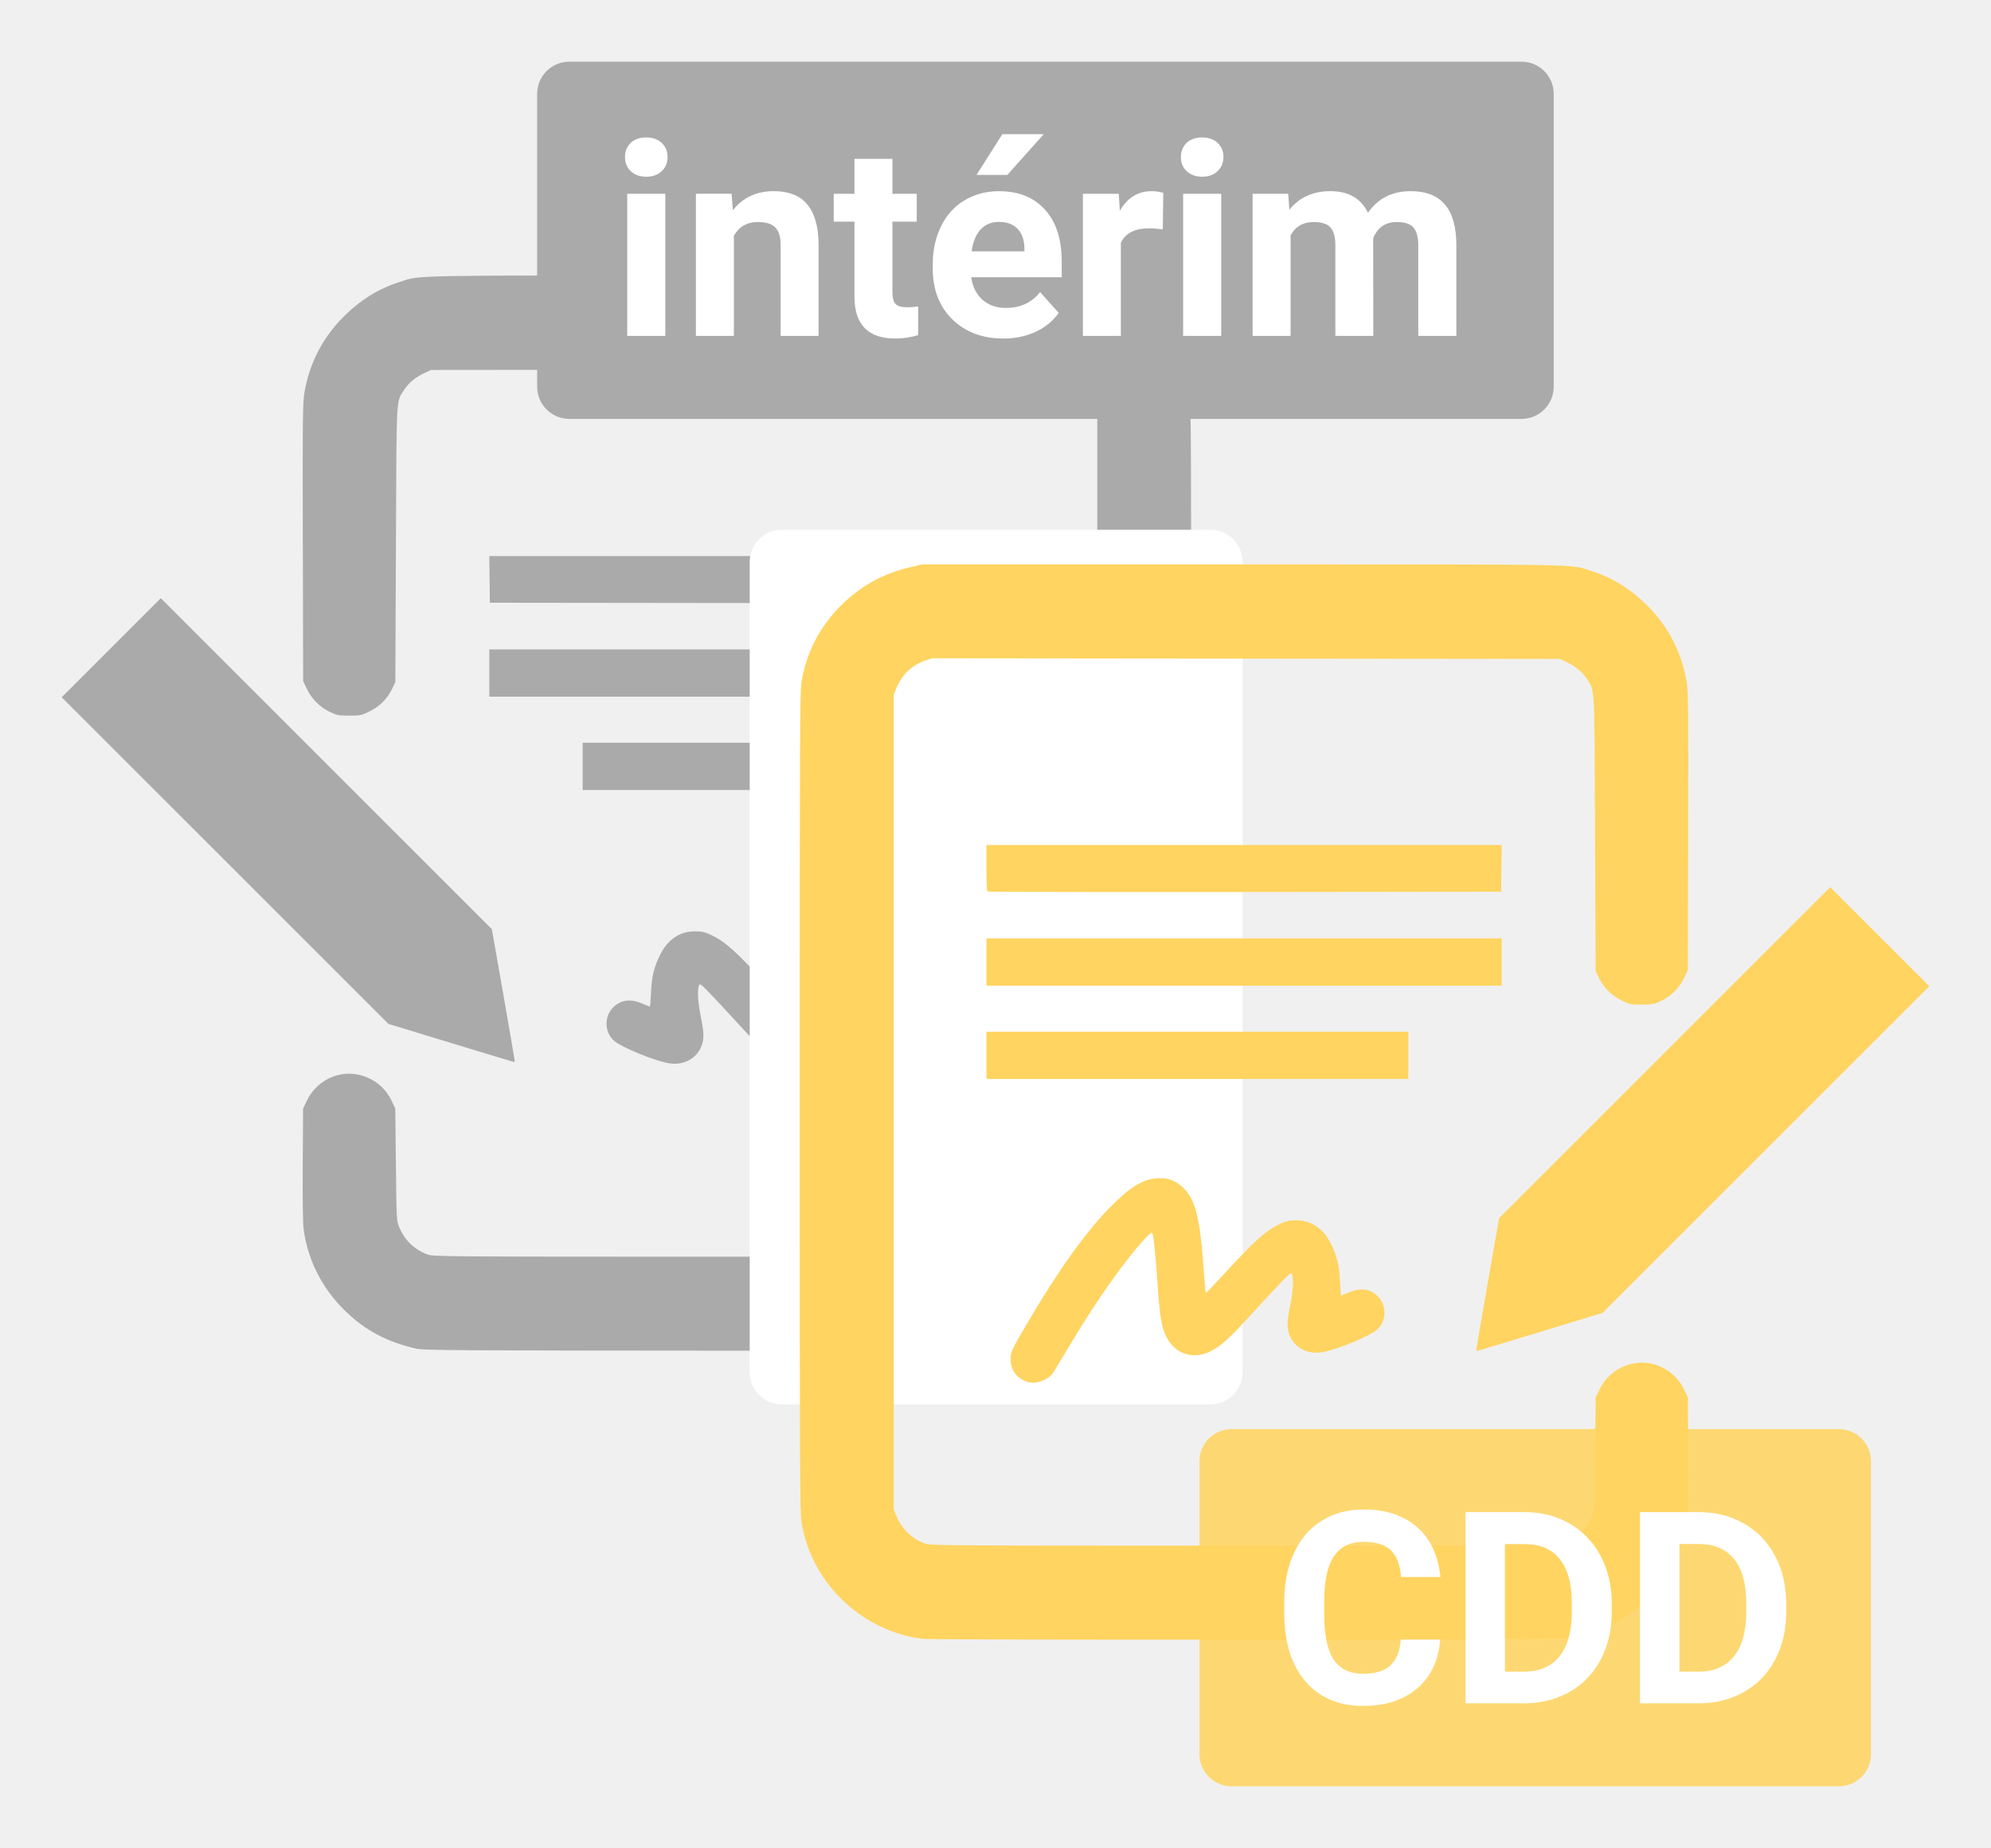
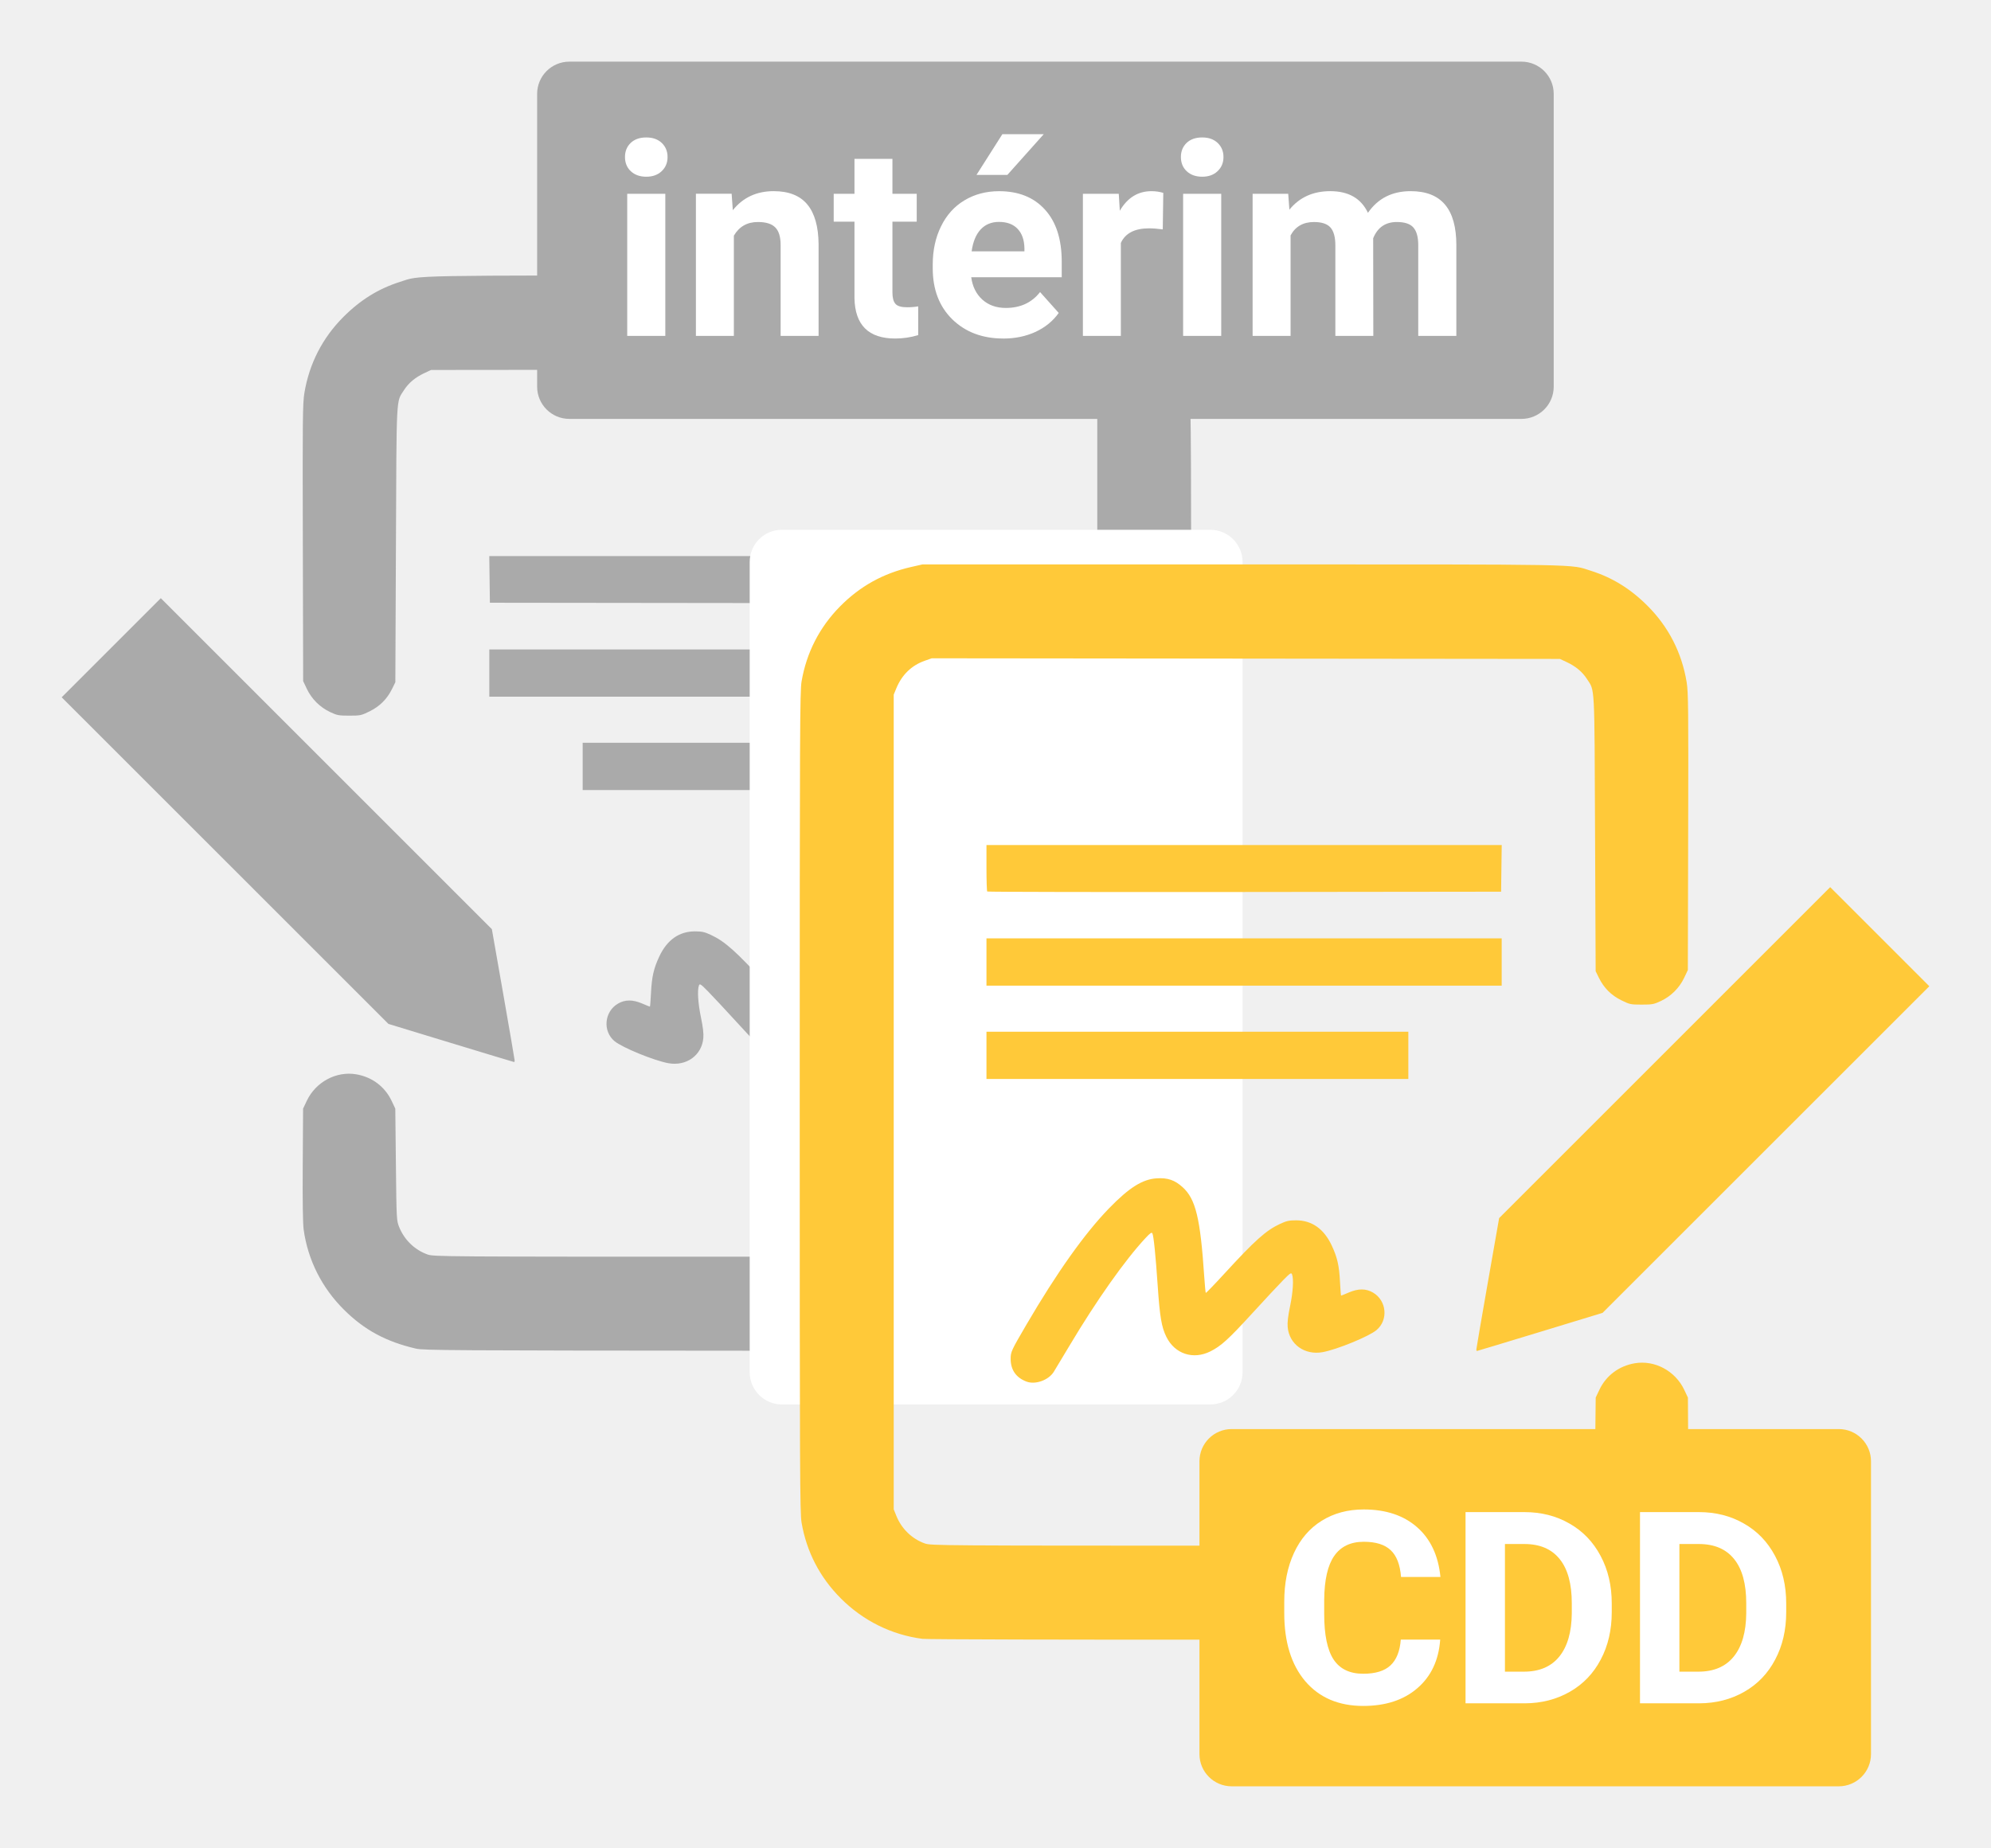
<svg xmlns="http://www.w3.org/2000/svg" version="1.1" id="svg4644" viewBox="0 0 114.398 106.208" height="29.974mm" width="32.286mm">
  <defs id="defs4646" />
-   <g transform="translate(-48.51525,-127.8297)" id="layer1">
-     <g id="g5276">
-       <rect ry="1.852" y="209.962" x="117.433" height="20.532" width="38.586" id="rect5864" style="opacity:1;fill:#fdd872;fill-opacity:1;stroke:none;stroke-width:2.4;stroke-linecap:round;stroke-linejoin:round;stroke-miterlimit:4;stroke-dasharray:none;stroke-dashoffset:0;stroke-opacity:1" />
-       <g transform="translate(-42.22298,-294.0291)" id="g5855">
-         <path style="display:inline;fill:#aaaaaa;fill-opacity:1" d="m 152.123,499.441 c 1.79,-0.232 3.425,-1.043 4.713,-2.338 1.2,-1.207 1.956,-2.669 2.243,-4.34 0.097,-0.565 0.107,-2.797 0.107,-24.177 0,-21.379 -0.01,-23.612 -0.107,-24.177 -0.284,-1.652 -1.032,-3.112 -2.205,-4.301 -1.151,-1.166 -2.482,-1.905 -4.09,-2.271 l -0.652,-0.148 -18.412,0 c -19.998,0 -18.767,-0.023 -20.001,0.369 -1.232,0.391 -2.272,1.035 -3.248,2.012 -1.206,1.206 -1.968,2.693 -2.246,4.383 -0.096,0.583 -0.106,1.514 -0.088,8.602 l 0.019,7.947 0.211,0.446 c 0.274,0.578 0.751,1.055 1.329,1.329 0.41,0.194 0.501,0.211 1.112,0.211 0.636,1.3e-4 0.688,-0.011 1.17,-0.249 0.583,-0.288 1.003,-0.71 1.29,-1.294 l 0.185,-0.377 0.034,-7.914 c 0.037,-8.753 0.006,-8.163 0.465,-8.878 0.263,-0.41 0.646,-0.73 1.161,-0.971 l 0.393,-0.184 18.047,-0.018 18.047,-0.018 0.403,0.142 c 0.756,0.266 1.313,0.806 1.632,1.582 l 0.15,0.364 0,23.412 0,23.412 -0.154,0.381 c -0.299,0.741 -0.9,1.32 -1.638,1.58 -0.347,0.122 -0.858,0.126 -18.342,0.126 -17.484,0 -17.994,-0.004 -18.342,-0.126 -0.739,-0.26 -1.341,-0.841 -1.637,-1.58 -0.15,-0.374 -0.153,-0.437 -0.187,-3.593 l -0.035,-3.212 -0.211,-0.446 c -0.388,-0.819 -1.121,-1.369 -2.03,-1.525 -1.149,-0.197 -2.33,0.436 -2.846,1.525 l -0.211,0.446 -0.02,3.212 c -0.013,2.093 0.005,3.397 0.053,3.742 0.241,1.744 1.044,3.341 2.315,4.603 1.176,1.168 2.415,1.837 4.143,2.238 0.421,0.098 2.135,0.109 18.743,0.119 10.365,0.007 18.476,-0.014 18.734,-0.047 z m -5.977,-14.783 c 0.604,-0.223 0.92,-0.671 0.92,-1.307 0,-0.406 -0.03,-0.471 -0.913,-1.982 -1.747,-2.987 -3.345,-5.238 -4.746,-6.679 -1.149,-1.183 -1.912,-1.664 -2.727,-1.717 -0.637,-0.042 -1.048,0.099 -1.504,0.517 -0.743,0.679 -1.009,1.783 -1.232,5.121 -0.034,0.504 -0.074,0.93 -0.09,0.945 -0.016,0.016 -0.501,-0.486 -1.078,-1.116 -1.751,-1.909 -2.379,-2.47 -3.184,-2.847 -0.368,-0.172 -0.523,-0.207 -0.925,-0.207 -0.907,0 -1.602,0.49 -2.049,1.446 -0.319,0.681 -0.429,1.163 -0.474,2.07 -0.022,0.446 -0.051,0.811 -0.065,0.811 -0.014,0 -0.211,-0.08 -0.437,-0.177 -0.551,-0.237 -0.991,-0.235 -1.399,0.004 -0.785,0.46 -0.887,1.578 -0.197,2.155 0.44,0.368 2.26,1.114 3.091,1.267 1.034,0.19 1.927,-0.451 2.012,-1.444 0.023,-0.264 -0.02,-0.633 -0.139,-1.201 -0.167,-0.799 -0.214,-1.565 -0.111,-1.827 0.045,-0.115 0.104,-0.076 0.514,0.34 0.255,0.258 1.059,1.121 1.788,1.918 1.349,1.476 1.776,1.863 2.386,2.169 0.994,0.498 2.051,0.148 2.535,-0.839 0.274,-0.559 0.373,-1.139 0.495,-2.928 0.123,-1.798 0.233,-2.876 0.306,-3.013 0.041,-0.078 0.126,-0.021 0.392,0.265 1.182,1.268 2.819,3.586 4.372,6.192 0.412,0.692 0.819,1.368 0.904,1.503 0.298,0.475 1.051,0.746 1.555,0.561 z m -25.837,-1.848 c -7e-5,-0.046 -0.295,-1.763 -0.655,-3.817 l -0.655,-3.734 -9.511,-9.511 -9.511,-9.511 -2.848,2.848 -2.848,2.848 9.388,9.386 9.388,9.386 3.592,1.095 c 1.976,0.602 3.608,1.095 3.626,1.095 0.018,0 0.034,-0.037 0.033,-0.083 z m 28.147,-16.905 0,-1.358 -12.12,0 -12.12,0 0,1.358 0,1.358 12.12,0 12.12,0 0,-1.358 z m 0,-5.365 0,-1.358 -14.802,0 -14.802,0 0,1.358 0,1.358 14.802,0 14.802,0 0,-1.358 z m -0.044,-4.051 c 0.024,-0.024 0.044,-0.635 0.044,-1.358 l 0,-1.314 -14.803,0 -14.803,0 0.018,1.341 0.018,1.341 14.741,0.017 c 8.108,0.009 14.761,-0.003 14.786,-0.028 z" id="path5836-4" />
-         <rect style="opacity:1;fill:#ffffff;fill-opacity:1;stroke:none;stroke-width:2.4;stroke-linecap:round;stroke-linejoin:round;stroke-miterlimit:4;stroke-dasharray:none;stroke-dashoffset:0;stroke-opacity:1" id="rect5853" width="28.32" height="50.269" x="133.814" y="452.306" ry="1.852" />
-         <path style="fill:#ffd460;fill-opacity:1" d="m 143.751,516.049 c -1.79,-0.232 -3.425,-1.043 -4.713,-2.338 -1.2,-1.207 -1.956,-2.669 -2.243,-4.34 -0.097,-0.565 -0.107,-2.797 -0.107,-24.177 0,-21.379 0.01,-23.612 0.107,-24.177 0.284,-1.652 1.032,-3.112 2.205,-4.301 1.151,-1.166 2.482,-1.905 4.09,-2.271 l 0.652,-0.148 18.412,0 c 19.998,0 18.767,-0.023 20.001,0.369 1.232,0.391 2.272,1.035 3.248,2.012 1.206,1.206 1.968,2.693 2.246,4.383 0.096,0.583 0.106,1.514 0.088,8.602 l -0.019,7.947 -0.211,0.446 c -0.274,0.578 -0.751,1.055 -1.329,1.329 -0.41,0.194 -0.501,0.211 -1.112,0.211 -0.636,1.3e-4 -0.688,-0.011 -1.17,-0.249 -0.583,-0.288 -1.003,-0.71 -1.29,-1.294 l -0.185,-0.377 -0.034,-7.914 c -0.037,-8.753 -0.006,-8.163 -0.465,-8.878 -0.263,-0.41 -0.646,-0.73 -1.161,-0.971 l -0.393,-0.184 -18.047,-0.018 -18.047,-0.018 -0.403,0.142 c -0.756,0.266 -1.313,0.806 -1.632,1.582 l -0.15,0.364 0,23.412 0,23.412 0.154,0.381 c 0.299,0.741 0.9,1.32 1.638,1.58 0.347,0.122 0.858,0.126 18.342,0.126 17.484,0 17.994,-0.004 18.342,-0.126 0.739,-0.26 1.341,-0.841 1.637,-1.58 0.15,-0.374 0.153,-0.437 0.187,-3.593 l 0.035,-3.212 0.211,-0.446 c 0.388,-0.819 1.121,-1.369 2.03,-1.525 1.149,-0.197 2.33,0.436 2.846,1.525 l 0.211,0.446 0.02,3.212 c 0.013,2.093 -0.005,3.397 -0.053,3.742 -0.241,1.744 -1.044,3.341 -2.315,4.603 -1.176,1.168 -2.415,1.837 -4.143,2.238 -0.421,0.098 -2.135,0.109 -18.743,0.119 -10.365,0.007 -18.476,-0.014 -18.734,-0.047 z m 5.977,-14.783 c -0.604,-0.223 -0.92,-0.671 -0.92,-1.307 0,-0.406 0.03,-0.471 0.913,-1.982 1.747,-2.987 3.345,-5.238 4.746,-6.679 1.149,-1.183 1.912,-1.664 2.727,-1.717 0.637,-0.042 1.048,0.099 1.504,0.517 0.743,0.679 1.009,1.783 1.232,5.121 0.034,0.504 0.074,0.93 0.09,0.945 0.016,0.016 0.501,-0.486 1.078,-1.116 1.751,-1.909 2.379,-2.47 3.184,-2.847 0.368,-0.172 0.523,-0.207 0.925,-0.207 0.907,0 1.602,0.49 2.049,1.446 0.319,0.681 0.429,1.163 0.474,2.07 0.022,0.446 0.051,0.811 0.065,0.811 0.014,0 0.211,-0.08 0.437,-0.177 0.551,-0.237 0.991,-0.235 1.399,0.004 0.785,0.46 0.887,1.578 0.197,2.155 -0.44,0.368 -2.26,1.114 -3.091,1.267 -1.034,0.19 -1.927,-0.451 -2.012,-1.444 -0.023,-0.264 0.02,-0.633 0.139,-1.201 0.167,-0.799 0.214,-1.565 0.111,-1.827 -0.045,-0.115 -0.104,-0.076 -0.514,0.34 -0.255,0.258 -1.059,1.121 -1.788,1.918 -1.349,1.476 -1.776,1.863 -2.386,2.169 -0.994,0.498 -2.051,0.148 -2.535,-0.839 -0.274,-0.559 -0.373,-1.139 -0.495,-2.928 -0.123,-1.798 -0.233,-2.876 -0.306,-3.013 -0.041,-0.078 -0.126,-0.021 -0.392,0.265 -1.182,1.268 -2.819,3.586 -4.372,6.192 -0.412,0.692 -0.819,1.368 -0.904,1.503 -0.298,0.475 -1.051,0.746 -1.555,0.561 z m 25.837,-1.848 c 7e-5,-0.046 0.295,-1.763 0.655,-3.817 l 0.655,-3.734 9.511,-9.511 9.511,-9.511 2.848,2.848 2.848,2.848 -9.388,9.386 -9.388,9.386 -3.592,1.095 c -1.976,0.602 -3.608,1.095 -3.626,1.095 -0.018,0 -0.034,-0.037 -0.033,-0.083 z m -28.147,-16.905 0,-1.358 12.12,0 12.12,0 0,1.358 0,1.358 -12.12,0 -12.12,0 0,-1.358 z m 0,-5.365 0,-1.358 14.802,0 14.802,0 0,1.358 0,1.358 -14.802,0 -14.802,0 0,-1.358 z m 0.044,-4.051 c -0.024,-0.024 -0.044,-0.635 -0.044,-1.358 l 0,-1.314 14.803,0 14.803,0 -0.018,1.341 -0.018,1.341 -14.741,0.017 c -8.108,0.009 -14.761,-0.003 -14.786,-0.028 z" id="path5836" />
-       </g>
-       <g style="font-style:normal;font-weight:normal;font-size:15.458px;line-height:125%;font-family:sans-serif;letter-spacing:0px;word-spacing:0px;fill:#ffffff;fill-opacity:1;stroke:none;stroke-width:1px;stroke-linecap:butt;stroke-linejoin:miter;stroke-opacity:1" id="text5860">
-         <path d="m 131.266,222.062 q -0.128,1.774 -1.313,2.793 -1.177,1.019 -3.11,1.019 -2.113,0 -3.329,-1.419 -1.208,-1.427 -1.208,-3.91 l 0,-0.672 q 0,-1.585 0.559,-2.793 0.559,-1.208 1.593,-1.849 1.042,-0.649 2.415,-0.649 1.902,0 3.064,1.019 1.162,1.019 1.343,2.861 l -2.264,0 q -0.083,-1.064 -0.596,-1.54 -0.506,-0.483 -1.547,-0.483 -1.132,0 -1.698,0.815 -0.559,0.808 -0.574,2.513 l 0,0.83 q 0,1.781 0.536,2.604 0.543,0.823 1.706,0.823 1.049,0 1.562,-0.476 0.521,-0.483 0.596,-1.487 l 2.264,0 z" style="font-style:normal;font-variant:normal;font-weight:bold;font-stretch:normal;font-family:Roboto;-inkscape-font-specification:'Roboto Bold';fill:#ffffff;fill-opacity:1" id="path5255" />
-         <path d="m 132.722,225.723 0,-10.989 3.381,0 q 1.449,0 2.589,0.657 1.147,0.649 1.789,1.857 0.642,1.2 0.642,2.732 l 0,0.506 q 0,1.532 -0.634,2.725 -0.626,1.193 -1.774,1.849 -1.147,0.657 -2.589,0.664 l -3.404,0 z m 2.264,-9.155 0,7.336 1.094,0 q 1.328,0 2.03,-0.868 0.702,-0.868 0.717,-2.483 l 0,-0.581 q 0,-1.676 -0.694,-2.536 -0.694,-0.868 -2.03,-0.868 l -1.117,0 z" style="font-style:normal;font-variant:normal;font-weight:bold;font-stretch:normal;font-family:Roboto;-inkscape-font-specification:'Roboto Bold';fill:#ffffff;fill-opacity:1" id="path5257" />
-         <path d="m 142.746,225.723 0,-10.989 3.381,0 q 1.449,0 2.589,0.657 1.147,0.649 1.789,1.857 0.642,1.2 0.642,2.732 l 0,0.506 q 0,1.532 -0.634,2.725 -0.626,1.193 -1.774,1.849 -1.147,0.657 -2.589,0.664 l -3.404,0 z m 2.264,-9.155 0,7.336 1.094,0 q 1.328,0 2.03,-0.868 0.702,-0.868 0.717,-2.483 l 0,-0.581 q 0,-1.676 -0.694,-2.536 -0.694,-0.868 -2.03,-0.868 l -1.117,0 z" style="font-style:normal;font-variant:normal;font-weight:bold;font-stretch:normal;font-family:Roboto;-inkscape-font-specification:'Roboto Bold';fill:#ffffff;fill-opacity:1" id="path5259" />
-       </g>
-       <rect ry="1.852" y="131.373" x="79.378" height="20.532" width="58.411" id="rect5864-7" style="display:inline;opacity:1;fill:#aaaaaa;fill-opacity:1;stroke:none;stroke-width:2.4;stroke-linecap:round;stroke-linejoin:round;stroke-miterlimit:4;stroke-dasharray:none;stroke-dashoffset:0;stroke-opacity:1" />
-       <g style="font-style:normal;font-weight:normal;font-size:15.458px;line-height:125%;font-family:sans-serif;letter-spacing:0px;word-spacing:0px;display:inline;fill:#ffffff;fill-opacity:1;stroke:none;stroke-width:1px;stroke-linecap:butt;stroke-linejoin:miter;stroke-opacity:1" id="text5860-1">
-         <path d="m 86.742,147.134 -2.189,0 0,-8.167 2.189,0 0,8.167 z m -2.317,-10.28 q 0,-0.491 0.325,-0.808 0.332,-0.317 0.898,-0.317 0.559,0 0.891,0.317 0.332,0.317 0.332,0.808 0,0.498 -0.34,0.815 -0.332,0.317 -0.883,0.317 -0.551,0 -0.891,-0.317 -0.332,-0.317 -0.332,-0.815 z" style="font-style:normal;font-variant:normal;font-weight:bold;font-stretch:normal;font-family:Roboto;-inkscape-font-specification:'Roboto Bold';fill:#ffffff;fill-opacity:1" id="path5262" />
-         <path d="m 90.553,138.967 0.068,0.943 q 0.876,-1.094 2.347,-1.094 1.298,0 1.932,0.762 0.634,0.762 0.649,2.279 l 0,5.276 -2.181,0 0,-5.223 q 0,-0.694 -0.302,-1.004 -0.302,-0.317 -1.004,-0.317 -0.921,0 -1.381,0.785 l 0,5.759 -2.181,0 0,-8.167 2.053,0 z" style="font-style:normal;font-variant:normal;font-weight:bold;font-stretch:normal;font-family:Roboto;-inkscape-font-specification:'Roboto Bold';fill:#ffffff;fill-opacity:1" id="path5264" />
-         <path d="m 99.792,136.96 0,2.008 1.396,0 0,1.6 -1.396,0 0,4.076 q 0,0.453 0.174,0.649 0.174,0.196 0.664,0.196 0.362,0 0.642,-0.053 l 0,1.653 q -0.642,0.196 -1.321,0.196 -2.294,0 -2.34,-2.317 l 0,-4.4 -1.193,0 0,-1.6 1.193,0 0,-2.008 2.181,0 z" style="font-style:normal;font-variant:normal;font-weight:bold;font-stretch:normal;font-family:Roboto;-inkscape-font-specification:'Roboto Bold';fill:#ffffff;fill-opacity:1" id="path5266" />
-         <path d="m 106.162,147.285 q -1.796,0 -2.929,-1.102 -1.125,-1.102 -1.125,-2.936 l 0,-0.211 q 0,-1.23 0.476,-2.196 0.475,-0.974 1.343,-1.494 0.876,-0.528 1.993,-0.528 1.676,0 2.634,1.057 0.966,1.057 0.966,2.996 l 0,0.891 -5.2,0 q 0.106,0.8 0.634,1.283 0.536,0.483 1.351,0.483 1.26,0 1.97,-0.913 l 1.072,1.2 q -0.491,0.694 -1.328,1.087 -0.838,0.385 -1.857,0.385 z m -0.249,-6.702 q -0.649,0 -1.057,0.438 -0.4,0.438 -0.513,1.253 l 3.034,0 0,-0.174 q -0.015,-0.725 -0.392,-1.117 -0.377,-0.4 -1.072,-0.4 z m 0.196,-5.042 2.378,0 -2.091,2.34 -1.774,0 1.487,-2.34 z" style="font-style:normal;font-variant:normal;font-weight:bold;font-stretch:normal;font-family:Roboto;-inkscape-font-specification:'Roboto Bold';fill:#ffffff;fill-opacity:1" id="path5268" />
-         <path d="m 115.325,141.013 q -0.445,-0.06 -0.785,-0.06 -1.238,0 -1.623,0.838 l 0,5.344 -2.181,0 0,-8.167 2.061,0 0.06,0.974 q 0.657,-1.125 1.819,-1.125 0.362,0 0.679,0.098 l -0.03,2.098 z" style="font-style:normal;font-variant:normal;font-weight:bold;font-stretch:normal;font-family:Roboto;-inkscape-font-specification:'Roboto Bold';fill:#ffffff;fill-opacity:1" id="path5270" />
-         <path d="m 118.684,147.134 -2.189,0 0,-8.167 2.189,0 0,8.167 z m -2.317,-10.28 q 0,-0.491 0.325,-0.808 0.332,-0.317 0.898,-0.317 0.559,0 0.891,0.317 0.332,0.317 0.332,0.808 0,0.498 -0.34,0.815 -0.332,0.317 -0.883,0.317 -0.551,0 -0.891,-0.317 -0.332,-0.317 -0.332,-0.815 z" style="font-style:normal;font-variant:normal;font-weight:bold;font-stretch:normal;font-family:Roboto;-inkscape-font-specification:'Roboto Bold';fill:#ffffff;fill-opacity:1" id="path5272" />
-         <path d="m 122.533,138.967 0.068,0.913 q 0.868,-1.064 2.347,-1.064 1.577,0 2.166,1.245 0.86,-1.245 2.453,-1.245 1.328,0 1.978,0.777 0.649,0.77 0.649,2.325 l 0,5.215 -2.189,0 0,-5.208 q 0,-0.694 -0.272,-1.011 -0.272,-0.325 -0.959,-0.325 -0.981,0 -1.359,0.936 l 0.008,5.608 -2.181,0 0,-5.2 q 0,-0.709 -0.279,-1.026 -0.279,-0.317 -0.951,-0.317 -0.928,0 -1.343,0.77 l 0,5.774 -2.181,0 0,-8.167 2.045,0 z" style="font-style:normal;font-variant:normal;font-weight:bold;font-stretch:normal;font-family:Roboto;-inkscape-font-specification:'Roboto Bold';fill:#ffffff;fill-opacity:1" id="path5274" />
-       </g>
+   <g id="g4193">
+     <rect style="opacity:1;fill:#ffc939;fill-opacity:1;stroke:none;stroke-width:2.4;stroke-linecap:round;stroke-linejoin:round;stroke-miterlimit:4;stroke-dasharray:none;stroke-dashoffset:0;stroke-opacity:1" id="rect5864" width="38.586" height="20.532" x="68.918" y="82.132" ry="1.852" />
+     <path style="display:inline;fill:#aaaaaa;fill-opacity:1" d="m 61.385,77.583 c 1.79,-0.232 3.425,-1.043 4.713,-2.338 1.2,-1.207 1.956,-2.669 2.243,-4.34 0.097,-0.565 0.107,-2.797 0.107,-24.177 0,-21.379 -0.01,-23.612 -0.107,-24.177 -0.284,-1.652 -1.032,-3.112 -2.205,-4.301 -1.151,-1.166 -2.482,-1.905 -4.09,-2.271 l -0.652,-0.148 -18.412,0 c -19.998,0 -18.767,-0.023 -20.001,0.369 -1.232,0.391 -2.272,1.035 -3.248,2.012 -1.206,1.206 -1.968,2.693 -2.246,4.383 -0.096,0.583 -0.106,1.514 -0.088,8.602 l 0.019,7.947 0.211,0.446 c 0.274,0.578 0.751,1.055 1.329,1.329 0.41,0.194 0.501,0.211 1.112,0.211 0.636,1.3e-4 0.688,-0.011 1.17,-0.249 0.583,-0.288 1.003,-0.71 1.29,-1.294 l 0.185,-0.377 0.034,-7.914 c 0.037,-8.753 0.006,-8.163 0.465,-8.878 0.263,-0.41 0.646,-0.73 1.161,-0.971 l 0.393,-0.184 18.047,-0.018 18.047,-0.018 0.403,0.142 c 0.756,0.266 1.313,0.806 1.632,1.582 l 0.15,0.364 0,23.412 0,23.412 -0.154,0.381 c -0.299,0.741 -0.9,1.32 -1.638,1.58 -0.347,0.122 -0.858,0.126 -18.342,0.126 -17.484,0 -17.994,-0.004 -18.342,-0.126 -0.739,-0.26 -1.341,-0.841 -1.637,-1.58 -0.15,-0.374 -0.153,-0.437 -0.187,-3.593 l -0.035,-3.212 -0.211,-0.446 c -0.388,-0.819 -1.121,-1.369 -2.03,-1.525 -1.149,-0.197 -2.33,0.436 -2.846,1.525 l -0.211,0.446 -0.02,3.212 c -0.013,2.093 0.005,3.397 0.053,3.742 0.241,1.744 1.044,3.341 2.315,4.603 1.176,1.168 2.415,1.837 4.143,2.238 0.421,0.098 2.135,0.109 18.743,0.119 10.365,0.007 18.476,-0.014 18.734,-0.047 z M 55.408,62.8 c 0.604,-0.223 0.92,-0.671 0.92,-1.307 0,-0.406 -0.03,-0.471 -0.913,-1.982 -1.747,-2.987 -3.345,-5.238 -4.746,-6.679 -1.149,-1.183 -1.912,-1.664 -2.727,-1.717 -0.637,-0.042 -1.048,0.099 -1.504,0.517 -0.743,0.679 -1.009,1.783 -1.232,5.121 -0.034,0.504 -0.074,0.93 -0.09,0.945 -0.016,0.016 -0.501,-0.486 -1.078,-1.116 -1.751,-1.909 -2.379,-2.47 -3.184,-2.847 -0.368,-0.172 -0.523,-0.207 -0.925,-0.207 -0.907,0 -1.602,0.49 -2.049,1.446 -0.319,0.681 -0.429,1.163 -0.474,2.07 -0.022,0.446 -0.051,0.811 -0.065,0.811 -0.014,0 -0.211,-0.08 -0.437,-0.177 -0.551,-0.237 -0.991,-0.235 -1.399,0.004 -0.785,0.46 -0.887,1.578 -0.197,2.155 0.44,0.368 2.26,1.114 3.091,1.267 1.034,0.19 1.927,-0.451 2.012,-1.444 0.023,-0.264 -0.02,-0.633 -0.139,-1.201 -0.167,-0.799 -0.214,-1.565 -0.111,-1.827 0.045,-0.115 0.104,-0.076 0.514,0.34 0.255,0.258 1.059,1.121 1.788,1.918 1.349,1.476 1.776,1.863 2.386,2.169 0.994,0.498 2.051,0.148 2.535,-0.839 0.274,-0.559 0.373,-1.139 0.495,-2.928 0.123,-1.798 0.233,-2.876 0.306,-3.013 0.041,-0.078 0.126,-0.021 0.392,0.265 1.182,1.268 2.819,3.586 4.372,6.192 0.412,0.692 0.819,1.368 0.904,1.503 0.298,0.475 1.051,0.746 1.555,0.561 z m -25.837,-1.848 c -7e-5,-0.046 -0.295,-1.763 -0.655,-3.817 l -0.655,-3.734 -9.511,-9.511 -9.511,-9.511 -2.848,2.848 -2.848,2.848 9.388,9.386 9.388,9.386 3.592,1.095 c 1.976,0.602 3.608,1.095 3.626,1.095 0.018,0 0.034,-0.037 0.033,-0.083 z m 28.147,-16.905 0,-1.358 -12.12,0 -12.12,0 0,1.358 0,1.358 12.12,0 12.12,0 0,-1.358 z m 0,-5.365 0,-1.358 -14.802,0 -14.802,0 0,1.358 0,1.358 14.802,0 14.802,0 0,-1.358 z m -0.044,-4.051 c 0.024,-0.024 0.044,-0.635 0.044,-1.358 l 0,-1.314 -14.803,0 -14.803,0 0.018,1.341 0.018,1.341 14.741,0.017 c 8.108,0.009 14.761,-0.003 14.786,-0.028 z" id="path5836-4" />
+     <rect style="opacity:1;fill:#ffffff;fill-opacity:1;stroke:none;stroke-width:2.4;stroke-linecap:round;stroke-linejoin:round;stroke-miterlimit:4;stroke-dasharray:none;stroke-dashoffset:0;stroke-opacity:1" id="rect5853" width="28.32" height="50.269" x="43.075" y="30.448" ry="1.852" />
+     <path style="fill:#ffc939;fill-opacity:1" d="m 53.013,94.19 c -1.79,-0.232 -3.425,-1.043 -4.713,-2.338 -1.2,-1.207 -1.956,-2.669 -2.243,-4.34 -0.097,-0.565 -0.107,-2.797 -0.107,-24.177 0,-21.379 0.01,-23.612 0.107,-24.177 0.284,-1.652 1.032,-3.112 2.205,-4.301 1.151,-1.166 2.482,-1.905 4.09,-2.271 l 0.652,-0.148 18.412,0 c 19.998,0 18.767,-0.023 20.001,0.369 1.232,0.391 2.272,1.035 3.248,2.012 1.206,1.206 1.968,2.693 2.246,4.383 0.096,0.583 0.106,1.514 0.088,8.602 l -0.019,7.947 -0.211,0.446 c -0.274,0.578 -0.751,1.055 -1.329,1.329 -0.41,0.194 -0.501,0.211 -1.112,0.211 -0.636,1.3e-4 -0.688,-0.011 -1.17,-0.249 -0.583,-0.288 -1.003,-0.71 -1.29,-1.294 l -0.185,-0.377 -0.034,-7.914 c -0.037,-8.753 -0.006,-8.163 -0.465,-8.878 -0.263,-0.41 -0.646,-0.73 -1.161,-0.971 l -0.393,-0.184 -18.047,-0.018 -18.047,-0.018 -0.403,0.142 c -0.756,0.266 -1.313,0.806 -1.632,1.582 l -0.15,0.364 0,23.412 0,23.412 0.154,0.381 c 0.299,0.741 0.9,1.32 1.638,1.58 0.347,0.122 0.858,0.126 18.342,0.126 17.484,0 17.994,-0.004 18.342,-0.126 0.739,-0.26 1.341,-0.841 1.637,-1.58 0.15,-0.374 0.153,-0.437 0.187,-3.593 l 0.035,-3.212 0.211,-0.446 c 0.388,-0.819 1.121,-1.369 2.03,-1.525 1.149,-0.197 2.33,0.436 2.846,1.525 l 0.211,0.446 0.02,3.212 c 0.013,2.093 -0.005,3.397 -0.053,3.742 -0.241,1.744 -1.044,3.341 -2.315,4.603 -1.176,1.168 -2.415,1.837 -4.143,2.238 -0.421,0.098 -2.135,0.109 -18.743,0.119 -10.365,0.007 -18.476,-0.014 -18.734,-0.047 z m 5.977,-14.783 c -0.604,-0.223 -0.92,-0.671 -0.92,-1.307 0,-0.406 0.03,-0.471 0.913,-1.982 1.747,-2.987 3.345,-5.238 4.746,-6.679 1.149,-1.183 1.912,-1.664 2.727,-1.717 0.637,-0.042 1.048,0.099 1.504,0.517 0.743,0.679 1.009,1.783 1.232,5.121 0.034,0.504 0.074,0.93 0.09,0.945 0.016,0.016 0.501,-0.486 1.078,-1.116 1.751,-1.909 2.379,-2.47 3.184,-2.847 0.368,-0.172 0.523,-0.207 0.925,-0.207 0.907,0 1.602,0.49 2.049,1.446 0.319,0.681 0.429,1.163 0.474,2.07 0.022,0.446 0.051,0.811 0.065,0.811 0.014,0 0.211,-0.08 0.437,-0.177 0.551,-0.237 0.991,-0.235 1.399,0.004 0.785,0.46 0.887,1.578 0.197,2.155 -0.44,0.368 -2.26,1.114 -3.091,1.267 -1.034,0.19 -1.927,-0.451 -2.012,-1.444 -0.023,-0.264 0.02,-0.633 0.139,-1.201 0.167,-0.799 0.214,-1.565 0.111,-1.827 -0.045,-0.115 -0.104,-0.076 -0.514,0.34 -0.255,0.258 -1.059,1.121 -1.788,1.918 -1.349,1.476 -1.776,1.863 -2.386,2.169 -0.994,0.498 -2.051,0.148 -2.535,-0.839 -0.274,-0.559 -0.373,-1.139 -0.495,-2.928 -0.123,-1.798 -0.233,-2.876 -0.306,-3.013 -0.041,-0.078 -0.126,-0.021 -0.392,0.265 -1.182,1.268 -2.819,3.586 -4.372,6.192 -0.412,0.692 -0.819,1.368 -0.904,1.503 -0.298,0.475 -1.051,0.746 -1.555,0.561 z m 25.837,-1.848 c 7e-5,-0.046 0.295,-1.763 0.655,-3.817 l 0.655,-3.734 9.511,-9.511 9.511,-9.511 2.848,2.848 2.848,2.848 -9.388,9.386 -9.388,9.386 -3.592,1.095 c -1.976,0.602 -3.608,1.095 -3.626,1.095 -0.018,0 -0.034,-0.037 -0.033,-0.083 z m -28.147,-16.905 0,-1.358 12.12,0 12.12,0 0,1.358 0,1.358 -12.12,0 -12.12,0 0,-1.358 z m 0,-5.365 0,-1.358 14.802,0 14.802,0 0,1.358 0,1.358 -14.802,0 -14.802,0 0,-1.358 z m 0.044,-4.051 c -0.024,-0.024 -0.044,-0.635 -0.044,-1.358 l 0,-1.314 14.803,0 14.803,0 -0.018,1.341 -0.018,1.341 -14.741,0.017 c -8.108,0.009 -14.761,-0.003 -14.786,-0.028 z" id="path5836" />
+     <g transform="translate(-48.51525,-127.8297)" id="text5860" style="font-style:normal;font-weight:normal;font-size:15.458px;line-height:125%;font-family:sans-serif;letter-spacing:0px;word-spacing:0px;fill:#ffffff;fill-opacity:1;stroke:none;stroke-width:1px;stroke-linecap:butt;stroke-linejoin:miter;stroke-opacity:1">
+       <path id="path5255" style="font-style:normal;font-variant:normal;font-weight:bold;font-stretch:normal;font-family:Roboto;-inkscape-font-specification:'Roboto Bold';fill:#ffffff;fill-opacity:1" d="m 131.266,222.062 q -0.128,1.774 -1.313,2.793 -1.177,1.019 -3.11,1.019 -2.113,0 -3.329,-1.419 -1.208,-1.427 -1.208,-3.91 l 0,-0.672 q 0,-1.585 0.559,-2.793 0.559,-1.208 1.593,-1.849 1.042,-0.649 2.415,-0.649 1.902,0 3.064,1.019 1.162,1.019 1.343,2.861 l -2.264,0 q -0.083,-1.064 -0.596,-1.54 -0.506,-0.483 -1.547,-0.483 -1.132,0 -1.698,0.815 -0.559,0.808 -0.574,2.513 l 0,0.83 q 0,1.781 0.536,2.604 0.543,0.823 1.706,0.823 1.049,0 1.562,-0.476 0.521,-0.483 0.596,-1.487 l 2.264,0 z" />
+       <path id="path5257" style="font-style:normal;font-variant:normal;font-weight:bold;font-stretch:normal;font-family:Roboto;-inkscape-font-specification:'Roboto Bold';fill:#ffffff;fill-opacity:1" d="m 132.722,225.723 0,-10.989 3.381,0 q 1.449,0 2.589,0.657 1.147,0.649 1.789,1.857 0.642,1.2 0.642,2.732 l 0,0.506 q 0,1.532 -0.634,2.725 -0.626,1.193 -1.774,1.849 -1.147,0.657 -2.589,0.664 l -3.404,0 z m 2.264,-9.155 0,7.336 1.094,0 q 1.328,0 2.03,-0.868 0.702,-0.868 0.717,-2.483 l 0,-0.581 q 0,-1.676 -0.694,-2.536 -0.694,-0.868 -2.03,-0.868 l -1.117,0 z" />
+       <path id="path5259" style="font-style:normal;font-variant:normal;font-weight:bold;font-stretch:normal;font-family:Roboto;-inkscape-font-specification:'Roboto Bold';fill:#ffffff;fill-opacity:1" d="m 142.746,225.723 0,-10.989 3.381,0 q 1.449,0 2.589,0.657 1.147,0.649 1.789,1.857 0.642,1.2 0.642,2.732 l 0,0.506 q 0,1.532 -0.634,2.725 -0.626,1.193 -1.774,1.849 -1.147,0.657 -2.589,0.664 l -3.404,0 z m 2.264,-9.155 0,7.336 1.094,0 q 1.328,0 2.03,-0.868 0.702,-0.868 0.717,-2.483 l 0,-0.581 q 0,-1.676 -0.694,-2.536 -0.694,-0.868 -2.03,-0.868 l -1.117,0 z" />
+     </g>
+     <rect style="display:inline;opacity:1;fill:#aaaaaa;fill-opacity:1;stroke:none;stroke-width:2.4;stroke-linecap:round;stroke-linejoin:round;stroke-miterlimit:4;stroke-dasharray:none;stroke-dashoffset:0;stroke-opacity:1" id="rect5864-7" width="58.411" height="20.532" x="30.862" y="3.543" ry="1.852" />
+     <g transform="translate(-48.51525,-127.8297)" id="text5860-1" style="font-style:normal;font-weight:normal;font-size:15.458px;line-height:125%;font-family:sans-serif;letter-spacing:0px;word-spacing:0px;display:inline;fill:#ffffff;fill-opacity:1;stroke:none;stroke-width:1px;stroke-linecap:butt;stroke-linejoin:miter;stroke-opacity:1">
+       <path id="path5262" style="font-style:normal;font-variant:normal;font-weight:bold;font-stretch:normal;font-family:Roboto;-inkscape-font-specification:'Roboto Bold';fill:#ffffff;fill-opacity:1" d="m 86.742,147.134 -2.189,0 0,-8.167 2.189,0 0,8.167 z m -2.317,-10.28 q 0,-0.491 0.325,-0.808 0.332,-0.317 0.898,-0.317 0.559,0 0.891,0.317 0.332,0.317 0.332,0.808 0,0.498 -0.34,0.815 -0.332,0.317 -0.883,0.317 -0.551,0 -0.891,-0.317 -0.332,-0.317 -0.332,-0.815 z" />
+       <path id="path5264" style="font-style:normal;font-variant:normal;font-weight:bold;font-stretch:normal;font-family:Roboto;-inkscape-font-specification:'Roboto Bold';fill:#ffffff;fill-opacity:1" d="m 90.553,138.967 0.068,0.943 q 0.876,-1.094 2.347,-1.094 1.298,0 1.932,0.762 0.634,0.762 0.649,2.279 l 0,5.276 -2.181,0 0,-5.223 q 0,-0.694 -0.302,-1.004 -0.302,-0.317 -1.004,-0.317 -0.921,0 -1.381,0.785 l 0,5.759 -2.181,0 0,-8.167 2.053,0 z" />
+       <path id="path5266" style="font-style:normal;font-variant:normal;font-weight:bold;font-stretch:normal;font-family:Roboto;-inkscape-font-specification:'Roboto Bold';fill:#ffffff;fill-opacity:1" d="m 99.792,136.96 0,2.008 1.396,0 0,1.6 -1.396,0 0,4.076 q 0,0.453 0.174,0.649 0.174,0.196 0.664,0.196 0.362,0 0.642,-0.053 l 0,1.653 q -0.642,0.196 -1.321,0.196 -2.294,0 -2.34,-2.317 l 0,-4.4 -1.193,0 0,-1.6 1.193,0 0,-2.008 2.181,0 z" />
+       <path id="path5268" style="font-style:normal;font-variant:normal;font-weight:bold;font-stretch:normal;font-family:Roboto;-inkscape-font-specification:'Roboto Bold';fill:#ffffff;fill-opacity:1" d="m 106.162,147.285 q -1.796,0 -2.929,-1.102 -1.125,-1.102 -1.125,-2.936 l 0,-0.211 q 0,-1.23 0.476,-2.196 0.475,-0.974 1.343,-1.494 0.876,-0.528 1.993,-0.528 1.676,0 2.634,1.057 0.966,1.057 0.966,2.996 l 0,0.891 -5.2,0 q 0.106,0.8 0.634,1.283 0.536,0.483 1.351,0.483 1.26,0 1.97,-0.913 l 1.072,1.2 q -0.491,0.694 -1.328,1.087 -0.838,0.385 -1.857,0.385 z m -0.249,-6.702 q -0.649,0 -1.057,0.438 -0.4,0.438 -0.513,1.253 l 3.034,0 0,-0.174 q -0.015,-0.725 -0.392,-1.117 -0.377,-0.4 -1.072,-0.4 z m 0.196,-5.042 2.378,0 -2.091,2.34 -1.774,0 1.487,-2.34 z" />
+       <path id="path5270" style="font-style:normal;font-variant:normal;font-weight:bold;font-stretch:normal;font-family:Roboto;-inkscape-font-specification:'Roboto Bold';fill:#ffffff;fill-opacity:1" d="m 115.325,141.013 q -0.445,-0.06 -0.785,-0.06 -1.238,0 -1.623,0.838 l 0,5.344 -2.181,0 0,-8.167 2.061,0 0.06,0.974 q 0.657,-1.125 1.819,-1.125 0.362,0 0.679,0.098 l -0.03,2.098 z" />
+       <path id="path5272" style="font-style:normal;font-variant:normal;font-weight:bold;font-stretch:normal;font-family:Roboto;-inkscape-font-specification:'Roboto Bold';fill:#ffffff;fill-opacity:1" d="m 118.684,147.134 -2.189,0 0,-8.167 2.189,0 0,8.167 z m -2.317,-10.28 q 0,-0.491 0.325,-0.808 0.332,-0.317 0.898,-0.317 0.559,0 0.891,0.317 0.332,0.317 0.332,0.808 0,0.498 -0.34,0.815 -0.332,0.317 -0.883,0.317 -0.551,0 -0.891,-0.317 -0.332,-0.317 -0.332,-0.815 z" />
+       <path id="path5274" style="font-style:normal;font-variant:normal;font-weight:bold;font-stretch:normal;font-family:Roboto;-inkscape-font-specification:'Roboto Bold';fill:#ffffff;fill-opacity:1" d="m 122.533,138.967 0.068,0.913 q 0.868,-1.064 2.347,-1.064 1.577,0 2.166,1.245 0.86,-1.245 2.453,-1.245 1.328,0 1.978,0.777 0.649,0.77 0.649,2.325 l 0,5.215 -2.189,0 0,-5.208 q 0,-0.694 -0.272,-1.011 -0.272,-0.325 -0.959,-0.325 -0.981,0 -1.359,0.936 l 0.008,5.608 -2.181,0 0,-5.2 q 0,-0.709 -0.279,-1.026 -0.279,-0.317 -0.951,-0.317 -0.928,0 -1.343,0.77 l 0,5.774 -2.181,0 0,-8.167 2.045,0 z" />
    </g>
  </g>
</svg>
